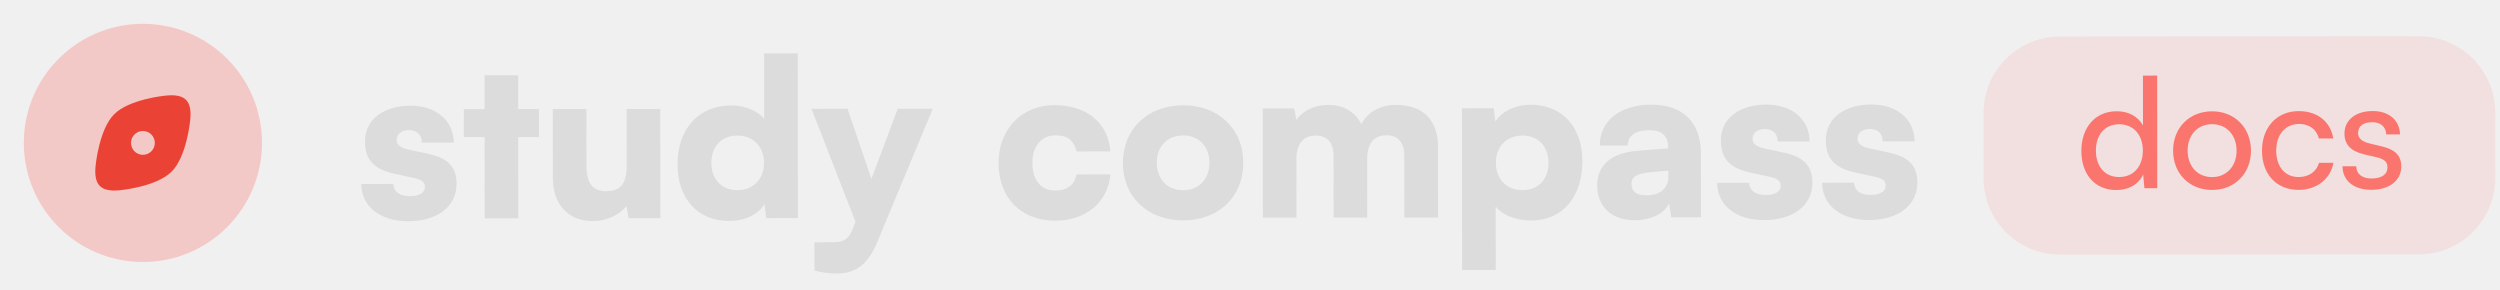
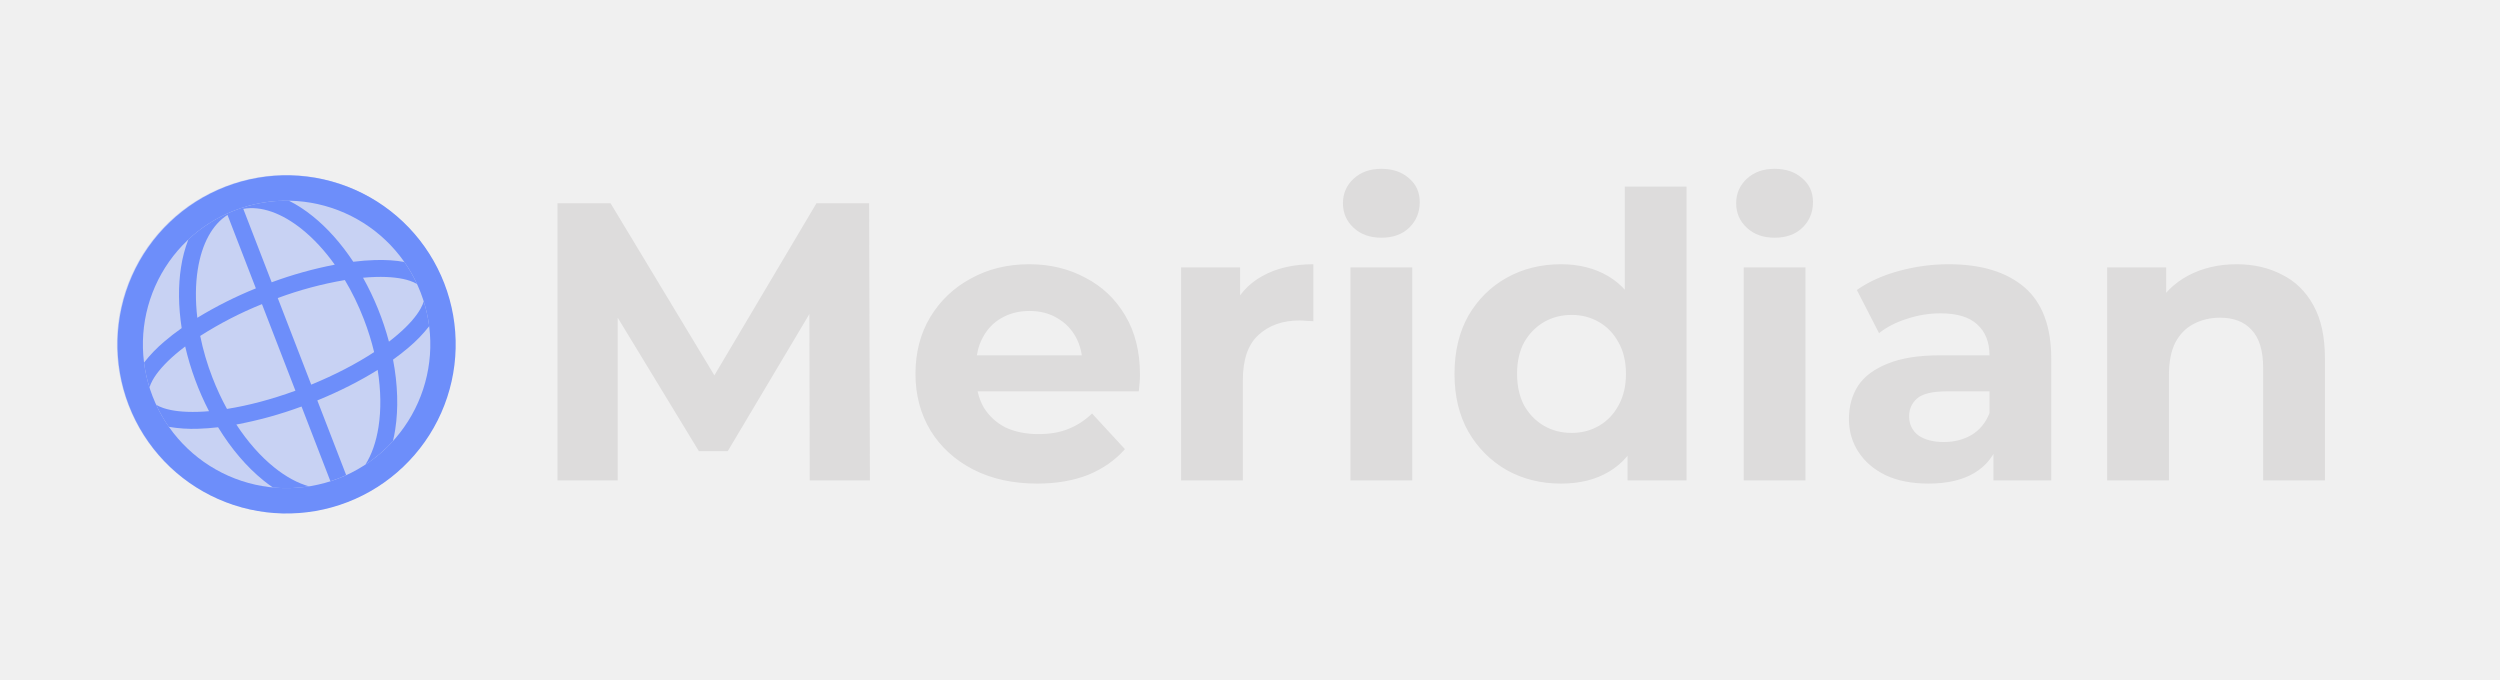
- <svg xmlns="http://www.w3.org/2000/svg" width="484" height="56" viewBox="0 0 484 56" fill="none">
-   <g clip-path="url(#clip0_3754_1292)">
-     <path opacity="0.32" d="M4.611 27.668C4.611 40.401 14.934 50.724 27.668 50.724C40.401 50.724 50.724 40.401 50.724 27.668C50.724 14.934 40.401 4.611 27.668 4.611C14.934 4.611 4.611 14.934 4.611 27.668Z" fill="#FA756D" />
-     <path fill-rule="evenodd" clip-rule="evenodd" d="M22.109 22.109C19.156 25.062 18.511 32.06 18.511 32.06C18.114 35.832 19.503 37.222 23.275 36.825C23.275 36.825 30.273 36.179 33.227 33.226C36.179 30.273 36.825 23.275 36.825 23.275C37.222 19.503 35.832 18.114 32.06 18.51C32.06 18.51 25.062 19.156 22.109 22.109ZM25.362 27.668C25.362 28.941 26.394 29.973 27.668 29.973C28.941 29.973 29.973 28.941 29.973 27.668V27.665C29.973 26.392 28.941 25.36 27.668 25.36C26.394 25.36 25.362 26.392 25.362 27.665V27.668Z" fill="#EA4335" />
-   </g>
-   <path d="M69.954 35.609L76.128 35.603C76.214 37.084 77.314 37.971 79.302 37.969C81.332 37.967 82.262 37.248 82.261 36.148C82.26 35.514 81.921 34.837 80.356 34.5L76.465 33.658C72.574 32.815 70.669 31.125 70.666 27.404C70.662 23.006 74.424 20.465 79.499 20.461C84.404 20.457 87.832 23.33 87.836 27.601L81.662 27.606C81.66 26.168 80.772 25.196 79.207 25.198C77.727 25.199 76.797 25.961 76.798 27.103C76.799 28.075 77.603 28.624 79.083 28.962L83.017 29.804C86.485 30.562 88.39 32.168 88.392 35.551C88.396 40.076 84.55 42.828 79.052 42.833C73.47 42.837 69.958 39.88 69.954 35.609ZM100.344 42.265L93.831 42.271L93.818 26.539L89.8 26.542L89.796 21.129L93.813 21.126L93.808 14.571L100.321 14.565L100.326 21.12L104.344 21.117L104.348 26.53L100.33 26.533L100.344 42.265ZM121.311 21.103L127.823 21.097L127.841 42.242L121.709 42.247L121.284 39.879C119.975 41.614 117.354 42.801 114.816 42.803C109.995 42.807 107.032 39.595 107.028 34.394L107.017 21.115L113.529 21.109L113.538 32.02C113.541 35.488 114.727 37.009 117.391 37.007C120.182 37.005 121.323 35.566 121.32 32.098L121.311 21.103ZM141.197 42.781C135.107 42.786 131.17 38.476 131.165 31.794C131.159 25.07 135.173 20.414 141.601 20.409C144.223 20.407 146.719 21.462 147.946 23.026L147.936 10.339L154.449 10.333L154.475 42.22L148.343 42.225L148.003 39.519C146.862 41.465 144.241 42.778 141.197 42.781ZM142.756 36.817C145.801 36.814 147.914 34.698 147.911 31.526C147.909 28.354 145.792 26.242 142.747 26.244C139.66 26.247 137.717 28.405 137.719 31.535C137.722 34.664 139.669 36.819 142.756 36.817ZM157.683 52.367L157.678 46.911L161.273 46.908C163.472 46.907 164.402 46.229 165.246 43.945L165.625 42.93L157.107 21.073L164.085 21.067L168.706 34.638L173.811 21.059L180.578 21.053L169.858 46.817C168.085 51.132 165.718 52.952 161.997 52.955C160.432 52.957 158.952 52.746 157.683 52.367ZM193.319 31.53C193.314 25.018 197.793 20.362 204.136 20.357C210.395 20.352 214.542 23.774 214.97 29.313L208.415 29.319C207.948 27.205 206.636 26.191 204.395 26.193C201.646 26.195 199.871 28.269 199.874 31.525C199.877 34.908 201.528 36.895 204.319 36.892C206.603 36.89 207.997 35.832 208.419 33.759L214.974 33.754C214.555 39.083 210.245 42.723 204.324 42.728C197.642 42.734 193.325 38.297 193.319 31.53ZM217.396 31.553C217.391 24.871 222.293 20.384 229.059 20.378C235.783 20.373 240.693 24.852 240.698 31.533C240.704 38.215 235.802 42.66 229.078 42.665C222.311 42.671 217.402 38.235 217.396 31.553ZM223.951 31.505C223.954 34.719 226.028 36.832 229.073 36.829C232.075 36.827 234.146 34.711 234.143 31.497C234.141 28.325 232.067 26.212 229.064 26.215C226.019 26.217 223.949 28.333 223.951 31.505ZM250.995 42.139L244.483 42.145L244.465 21L250.555 20.995L250.98 23.194C252.036 21.713 254.107 20.315 257.152 20.313C260.323 20.31 262.355 21.789 263.583 24.029C264.68 21.787 267.174 20.304 270.219 20.302C275.675 20.297 278.384 23.467 278.388 28.288L278.399 42.117L271.887 42.122L271.877 30.112C271.874 27.448 270.478 26.18 268.406 26.182C266.545 26.183 264.685 27.2 264.688 30.794L264.697 42.128L258.185 42.133L258.175 30.123C258.173 27.501 256.818 26.234 254.746 26.235C252.885 26.237 250.983 27.253 250.986 30.806L250.995 42.139ZM283.064 52.262L283.038 20.968L289.17 20.963L289.511 23.542C290.693 21.596 293.356 20.283 296.359 20.28C302.237 20.275 306.343 24.374 306.349 31.183C306.354 37.864 302.721 42.688 296.42 42.694C293.502 42.696 290.795 41.599 289.567 39.993L289.577 52.257L283.064 52.262ZM289.602 31.535C289.605 34.707 291.721 36.819 294.766 36.817C297.853 36.814 299.797 34.656 299.794 31.526C299.791 28.397 297.844 26.242 294.757 26.244C291.712 26.247 289.599 28.363 289.602 31.535ZM316.493 42.635C312.01 42.638 309.217 40.019 309.213 35.874C309.21 31.984 311.957 29.571 317.031 29.186L322.952 28.716L322.951 28.378C322.95 26.305 321.68 25.207 319.354 25.209C316.605 25.211 315.126 26.27 315.128 28.173L309.714 28.177C309.71 23.398 313.641 20.266 319.688 20.261C325.82 20.256 329.291 23.678 329.296 29.726L329.306 42.074L323.555 42.079L323.13 39.288C322.455 41.234 319.665 42.632 316.493 42.635ZM318.773 37.812C321.268 37.81 323.001 36.582 322.998 34.171L322.998 33.029L319.699 33.328C316.866 33.584 315.852 34.219 315.853 35.573C315.854 37.095 316.785 37.813 318.773 37.812ZM332.449 35.39L338.624 35.385C338.71 36.865 339.81 37.752 341.797 37.75C343.827 37.748 344.757 37.029 344.756 35.929C344.756 35.295 344.417 34.619 342.852 34.282L338.96 33.439C335.069 32.596 333.165 30.907 333.161 27.185C333.158 22.787 336.919 20.246 341.994 20.242C346.9 20.238 350.328 23.111 350.331 27.382L344.157 27.387C344.156 25.949 343.267 24.977 341.702 24.979C340.222 24.98 339.292 25.742 339.293 26.884C339.294 27.857 340.098 28.406 341.578 28.743L345.512 29.585C348.981 30.343 350.885 31.949 350.888 35.332C350.892 39.857 347.045 42.609 341.548 42.614C335.965 42.618 332.453 39.661 332.449 35.39ZM352.768 35.373L358.943 35.368C359.029 36.848 360.129 37.735 362.116 37.733C364.146 37.732 365.076 37.012 365.075 35.912C365.075 35.278 364.736 34.602 363.171 34.265L359.279 33.422C355.388 32.58 353.484 30.89 353.48 27.168C353.477 22.77 357.238 20.229 362.313 20.225C367.219 20.221 370.647 23.094 370.65 27.365L364.476 27.37C364.475 25.932 363.586 24.96 362.021 24.962C360.541 24.963 359.611 25.725 359.612 26.867C359.613 27.84 360.417 28.389 361.897 28.726L365.831 29.568C369.3 30.327 371.204 31.932 371.207 35.315C371.211 39.84 367.364 42.592 361.867 42.597C356.284 42.602 352.772 39.644 352.768 35.373Z" fill="#DDDCDC" />
-   <g clip-path="url(#clip1_3754_1292)">
-     <rect x="384" y="7.083" width="99.066" height="42.225" rx="14.81" transform="rotate(-0.0477713 384 7.08252)" fill="#FA756D" fill-opacity="0.13" />
-     <path d="M409.709 36.792C405.503 36.796 402.953 33.658 402.949 29.245C402.945 24.802 405.52 21.541 409.815 21.538C412.036 21.536 413.903 22.512 414.882 24.288L414.874 14.632L417.629 14.629L417.647 36.43L415.159 36.432L414.92 33.796C413.973 35.782 412.019 36.79 409.709 36.792ZM410.27 34.274C413.113 34.272 414.859 32.167 414.857 29.146C414.854 26.184 413.105 24.053 410.261 24.055C407.417 24.057 405.761 26.191 405.763 29.153C405.765 32.145 407.426 34.276 410.27 34.274ZM420.71 29.171C420.706 24.698 423.903 21.555 428.257 21.552C432.581 21.548 435.783 24.685 435.787 29.158C435.79 33.631 432.594 36.773 428.269 36.777C423.915 36.78 420.714 33.643 420.71 29.171ZM423.524 29.168C423.526 32.19 425.453 34.291 428.267 34.289C431.052 34.286 433.005 32.182 433.002 29.16C433 26.139 431.043 24.038 428.259 24.04C425.445 24.042 423.521 26.147 423.524 29.168ZM437.921 29.186C437.917 24.654 440.788 21.512 445.024 21.508C448.667 21.505 451.216 23.576 451.722 26.805L448.938 26.807C448.463 24.971 446.981 23.995 445.115 23.996C442.478 23.998 440.673 26.014 440.676 29.154C440.678 32.264 442.368 34.277 445.005 34.275C446.989 34.273 448.469 33.235 448.972 31.517L451.756 31.514C451.196 34.655 448.502 36.76 445.007 36.763C440.741 36.766 437.925 33.747 437.921 29.186ZM453.509 32.194L456.175 32.192C456.176 33.673 457.303 34.561 459.139 34.559C461.094 34.557 462.219 33.757 462.218 32.424C462.217 31.446 461.743 30.854 460.232 30.471L457.684 29.88C455.106 29.26 453.891 27.988 453.889 25.855C453.887 23.189 456.137 21.499 459.336 21.496C462.505 21.494 464.58 23.269 464.642 26.024L461.976 26.026C461.915 24.575 460.937 23.657 459.249 23.659C457.501 23.66 456.524 24.431 456.525 25.764C456.526 26.741 457.238 27.392 458.66 27.747L461.208 28.367C463.667 28.957 464.882 30.082 464.884 32.244C464.886 34.999 462.518 36.748 459.082 36.751C455.675 36.754 453.512 34.949 453.509 32.194Z" fill="#FA756D" />
+ <svg xmlns="http://www.w3.org/2000/svg" width="519" height="141" viewBox="0 0 519 141" fill="none">
+   <path d="M115.738 99.736L115.739 42.197L126.753 42.197L151.248 82.803L145.412 82.803L169.496 42.197L180.429 42.197L180.593 99.736L168.099 99.736L168.017 61.35L170.318 61.35L151.084 93.654L145.083 93.654L125.438 61.35L128.233 61.35L128.233 99.736L115.738 99.736ZM215.287 100.394C210.246 100.394 205.807 99.407 201.971 97.435C198.19 95.462 195.258 92.777 193.176 89.379C191.094 85.927 190.052 82.009 190.052 77.625C190.052 73.186 191.066 69.268 193.094 65.871C195.176 62.418 197.998 59.733 201.56 57.815C205.122 55.842 209.15 54.856 213.643 54.856C217.973 54.856 221.863 55.788 225.316 57.651C228.823 59.459 231.59 62.089 233.618 65.542C235.645 68.939 236.659 73.022 236.659 77.789C236.659 78.282 236.632 78.858 236.577 79.516C236.522 80.118 236.467 80.694 236.412 81.242L200.492 81.242L200.492 73.762L229.672 73.762L224.74 75.981C224.74 73.679 224.274 71.679 223.343 69.98C222.411 68.282 221.124 66.966 219.48 66.035C217.836 65.049 215.918 64.555 213.726 64.555C211.534 64.555 209.588 65.049 207.89 66.035C206.246 66.966 204.958 68.309 204.026 70.063C203.095 71.761 202.629 73.789 202.629 76.145L202.629 78.118C202.629 80.529 203.149 82.666 204.191 84.53C205.287 86.338 206.794 87.735 208.712 88.722C210.684 89.653 212.986 90.119 215.616 90.119C217.973 90.119 220.028 89.763 221.781 89.05C223.59 88.338 225.233 87.269 226.713 85.845L233.536 93.243C231.508 95.544 228.96 97.325 225.891 98.585C222.822 99.791 219.288 100.394 215.287 100.394ZM245.196 99.736L245.196 55.514L257.444 55.514L257.444 68.008L255.718 64.391C257.033 61.267 259.143 58.911 262.047 57.322C264.951 55.678 268.486 54.856 272.651 54.856L272.651 66.692C272.103 66.638 271.609 66.61 271.171 66.61C270.733 66.555 270.267 66.528 269.774 66.528C266.266 66.528 263.417 67.542 261.225 69.569C259.088 71.542 258.019 74.638 258.019 78.858L258.019 99.736L245.196 99.736ZM280.355 99.736L280.355 55.514L293.178 55.514L293.178 99.736L280.355 99.736ZM286.767 49.349C284.41 49.349 282.493 48.664 281.013 47.294C279.533 45.924 278.794 44.225 278.794 42.197C278.794 40.17 279.533 38.471 281.013 37.101C282.493 35.731 284.41 35.046 286.767 35.046C289.123 35.046 291.041 35.704 292.521 37.019C294 38.279 294.74 39.923 294.74 41.951C294.74 44.088 294 45.869 292.521 47.294C291.096 48.664 289.178 49.349 286.767 49.349ZM324.067 100.394C319.902 100.394 316.149 99.462 312.806 97.599C309.463 95.681 306.805 93.023 304.833 89.626C302.915 86.228 301.956 82.228 301.956 77.625C301.956 72.967 302.915 68.939 304.833 65.542C306.805 62.144 309.463 59.514 312.806 57.651C316.149 55.788 319.902 54.856 324.067 54.856C327.793 54.856 331.054 55.678 333.849 57.322C336.643 58.966 338.808 61.459 340.342 64.802C341.877 68.145 342.644 72.419 342.644 77.625C342.644 82.776 341.904 87.05 340.425 90.448C338.945 93.791 336.808 96.284 334.013 97.928C331.273 99.572 327.958 100.394 324.067 100.394ZM326.286 89.873C328.369 89.873 330.259 89.379 331.958 88.393C333.657 87.406 334.999 86.009 335.986 84.201C337.027 82.338 337.548 80.146 337.548 77.625C337.548 75.049 337.027 72.857 335.986 71.049C334.999 69.241 333.657 67.843 331.958 66.857C330.259 65.871 328.369 65.377 326.286 65.377C324.149 65.377 322.231 65.871 320.532 66.857C318.834 67.843 317.464 69.241 316.423 71.049C315.436 72.857 314.943 75.049 314.943 77.625C314.943 80.146 315.436 82.338 316.423 84.201C317.464 86.009 318.834 87.406 320.532 88.393C322.231 89.379 324.149 89.873 326.286 89.873ZM337.876 99.736L337.876 90.695L338.123 77.543L337.301 64.473L337.301 38.745L350.124 38.745L350.124 99.736L337.876 99.736ZM361.992 99.736L361.992 55.514L374.815 55.514L374.815 99.736L361.992 99.736ZM368.404 49.349C366.047 49.349 364.129 48.664 362.65 47.294C361.17 45.924 360.43 44.225 360.43 42.197C360.43 40.17 361.17 38.471 362.65 37.101C364.129 35.731 366.047 35.046 368.404 35.046C370.76 35.046 372.678 35.704 374.157 37.019C375.637 38.279 376.377 39.923 376.377 41.951C376.377 44.088 375.637 45.869 374.157 47.294C372.733 48.664 370.815 49.349 368.404 49.349ZM413.841 99.736L413.841 91.106L413.019 89.215L413.019 73.762C413.019 71.022 412.17 68.885 410.471 67.35C408.827 65.816 406.279 65.049 402.827 65.049C400.47 65.049 398.141 65.432 395.84 66.199C393.593 66.912 391.675 67.898 390.086 69.158L385.483 60.199C387.894 58.5 390.798 57.185 394.196 56.253C397.593 55.322 401.046 54.856 404.553 54.856C411.293 54.856 416.527 56.445 420.253 59.623C423.979 62.802 425.842 67.761 425.842 74.501L425.842 99.736L413.841 99.736ZM400.361 100.394C396.908 100.394 393.949 99.819 391.483 98.668C389.017 97.462 387.127 95.846 385.812 93.818C384.496 91.79 383.839 89.516 383.839 86.996C383.839 84.365 384.469 82.064 385.729 80.091C387.045 78.118 389.1 76.584 391.894 75.488C394.689 74.337 398.333 73.762 402.827 73.762L414.581 73.762L414.581 81.242L404.224 81.242C401.21 81.242 399.128 81.735 397.977 82.721C396.881 83.708 396.333 84.941 396.333 86.42C396.333 88.064 396.963 89.379 398.224 90.366C399.539 91.297 401.32 91.763 403.567 91.763C405.704 91.763 407.622 91.27 409.32 90.284C411.019 89.242 412.252 87.735 413.019 85.763L414.992 91.681C414.061 94.53 412.362 96.695 409.896 98.175C407.43 99.654 404.252 100.394 400.361 100.394ZM464.327 54.856C467.834 54.856 470.957 55.568 473.697 56.993C476.492 58.363 478.684 60.5 480.273 63.404C481.862 66.254 482.657 69.926 482.657 74.419L482.657 99.736L469.834 99.736L469.834 76.392C469.834 72.83 469.039 70.2 467.45 68.501C465.916 66.802 463.724 65.953 460.874 65.953C458.847 65.953 457.011 66.391 455.367 67.268C453.778 68.09 452.518 69.378 451.586 71.131C450.709 72.885 450.271 75.132 450.271 77.871L450.271 99.736L437.448 99.736L437.448 55.514L449.695 55.514L449.695 67.761L447.394 64.062C448.983 61.103 451.257 58.829 454.216 57.24C457.175 55.651 460.546 54.856 464.327 54.856Z" fill="#DDDCDC" />
+   <g clip-path="url(#clip0_6746_3984)">
+     <rect x="13.98" y="51.359" width="70.202" height="70.202" rx="35.101" transform="rotate(-21.1323 13.9805 51.3594)" fill="#6D8EFA" fill-opacity="0.3" />
+     <path fill-rule="evenodd" clip-rule="evenodd" d="M48.743 43.668C45.088 45.081 41.747 47.199 38.911 49.903C36.075 52.607 33.8 55.842 32.214 59.425C30.629 63.009 29.765 66.869 29.671 70.786C29.578 74.703 30.257 78.6 31.669 82.255C33.082 85.91 35.201 89.251 37.904 92.087C40.608 94.923 43.844 97.198 47.427 98.784C51.01 100.369 54.87 101.233 58.788 101.327C62.705 101.42 66.602 100.741 70.257 99.329C77.638 96.476 83.583 90.808 86.785 83.571C89.987 76.335 90.183 68.123 87.33 60.741C84.477 53.36 78.809 47.415 71.573 44.213C64.336 41.011 56.124 40.815 48.743 43.668ZM26.759 84.153C23.402 75.47 23.633 65.809 27.4 57.295C31.167 48.782 38.161 42.113 46.845 38.757C55.528 35.401 65.189 35.631 73.703 39.398C82.216 43.165 88.885 50.16 92.241 58.843C95.597 67.527 95.367 77.188 91.6 85.701C87.833 94.215 80.838 100.883 72.155 104.24C63.471 107.596 53.81 107.365 45.297 103.598C36.783 99.831 30.115 92.837 26.759 84.153Z" fill="#6D8EFA" />
+     <path fill-rule="evenodd" clip-rule="evenodd" d="M39.099 49.716C41.892 47.096 45.167 45.043 48.742 43.669C52.311 42.281 56.116 41.599 59.945 41.658C61.659 42.505 63.345 43.609 64.955 44.91C67.969 47.343 70.828 50.544 73.344 54.342C74.921 54.146 76.419 54.028 77.838 53.988C80.062 53.923 82.127 54.046 83.947 54.387C84.946 55.812 85.822 57.338 86.575 58.965C86.105 58.686 85.606 58.461 85.087 58.292C83.341 57.7 80.925 57.41 77.941 57.499C77.115 57.522 76.257 57.574 75.368 57.656C77.707 61.839 79.513 66.298 80.745 70.93C81.388 70.437 81.994 69.946 82.562 69.457C84.831 67.515 86.424 65.676 87.318 64.064C87.619 63.513 87.835 63.014 87.966 62.566C88.503 64.275 88.881 65.994 89.101 67.72C87.838 69.332 86.412 70.808 84.845 72.126C83.798 73.017 82.714 73.862 81.595 74.661C82.587 79.838 82.725 84.79 82.052 89.142C81.927 89.962 81.767 90.776 81.573 91.583C79.9 93.421 77.986 95.067 75.852 96.46C77.155 94.407 78.094 91.76 78.583 88.604C79.129 85.095 79.086 81.068 78.407 76.794C74.766 79.068 70.519 81.234 65.876 83.128L71.874 98.645C70.808 99.131 69.714 99.554 68.598 99.911L62.6 84.394C58.202 86.02 53.675 87.27 49.066 88.132C51.436 91.756 54.114 94.76 56.88 96.992C59.363 98.999 61.839 100.327 64.184 100.969C61.7 101.368 59.175 101.448 56.67 101.208C55.984 100.742 55.318 100.246 54.674 99.724C51.249 96.956 48.021 93.199 45.273 88.7C43.907 88.862 42.534 88.966 41.159 89.011C39.113 89.09 37.065 88.956 35.047 88.613C34.038 87.168 33.16 85.635 32.423 84.034C32.819 84.278 33.315 84.502 33.91 84.706C35.657 85.299 38.072 85.588 41.057 85.499C41.807 85.48 42.585 85.434 43.392 85.363C41.189 81.109 39.527 76.595 38.445 71.927C37.731 72.465 37.061 73.002 36.434 73.538C34.167 75.483 32.574 77.322 31.68 78.935C31.377 79.487 31.159 79.986 31.028 80.434C30.496 78.722 30.119 77.004 29.897 75.278C31.16 73.667 32.586 72.191 34.153 70.873C35.229 69.951 36.416 69.031 37.714 68.114C37.023 63.614 36.984 59.32 37.579 55.495C37.874 53.519 38.383 51.581 39.099 49.716ZM62.751 47.644C65.107 49.546 67.404 52.015 69.498 54.947C65.039 55.807 60.658 57.031 56.398 58.605L50.504 43.357C54.139 42.711 58.432 44.158 62.751 47.644ZM71.59 58.139C66.841 58.95 62.178 60.2 57.661 61.874L64.61 79.851C69.573 77.822 74.014 75.49 77.669 73.096C77.132 70.835 76.418 68.55 75.528 66.241C74.399 63.321 73.067 60.603 71.59 58.139ZM47.228 44.623L53.119 59.864C48.907 61.566 44.841 63.609 40.962 65.973C40.543 62.393 40.579 59.023 41.045 56.026C41.895 50.546 44.105 46.593 47.228 44.623ZM54.384 63.137C49.915 64.936 45.623 67.147 41.564 69.74C42.162 72.689 43.01 75.581 44.099 78.385C44.99 80.69 46.006 82.867 47.123 84.894C51.439 84.211 56.291 82.952 61.331 81.111L54.384 63.137Z" fill="#6D8EFA" />
  </g>
  <defs>
-     <clipPath id="clip0_3754_1292">
-       <rect width="55.335" height="55.335" fill="white" />
-     </clipPath>
-     <clipPath id="clip1_3754_1292">
-       <rect x="384" y="7.083" width="99.066" height="42.225" rx="14.81" transform="rotate(-0.0477713 384 7.08252)" fill="white" />
+     <clipPath id="clip0_6746_3984">
+       <rect width="88.922" height="88.922" fill="white" transform="translate(2 46.0566) rotate(-21.1323)" />
    </clipPath>
  </defs>
</svg>
